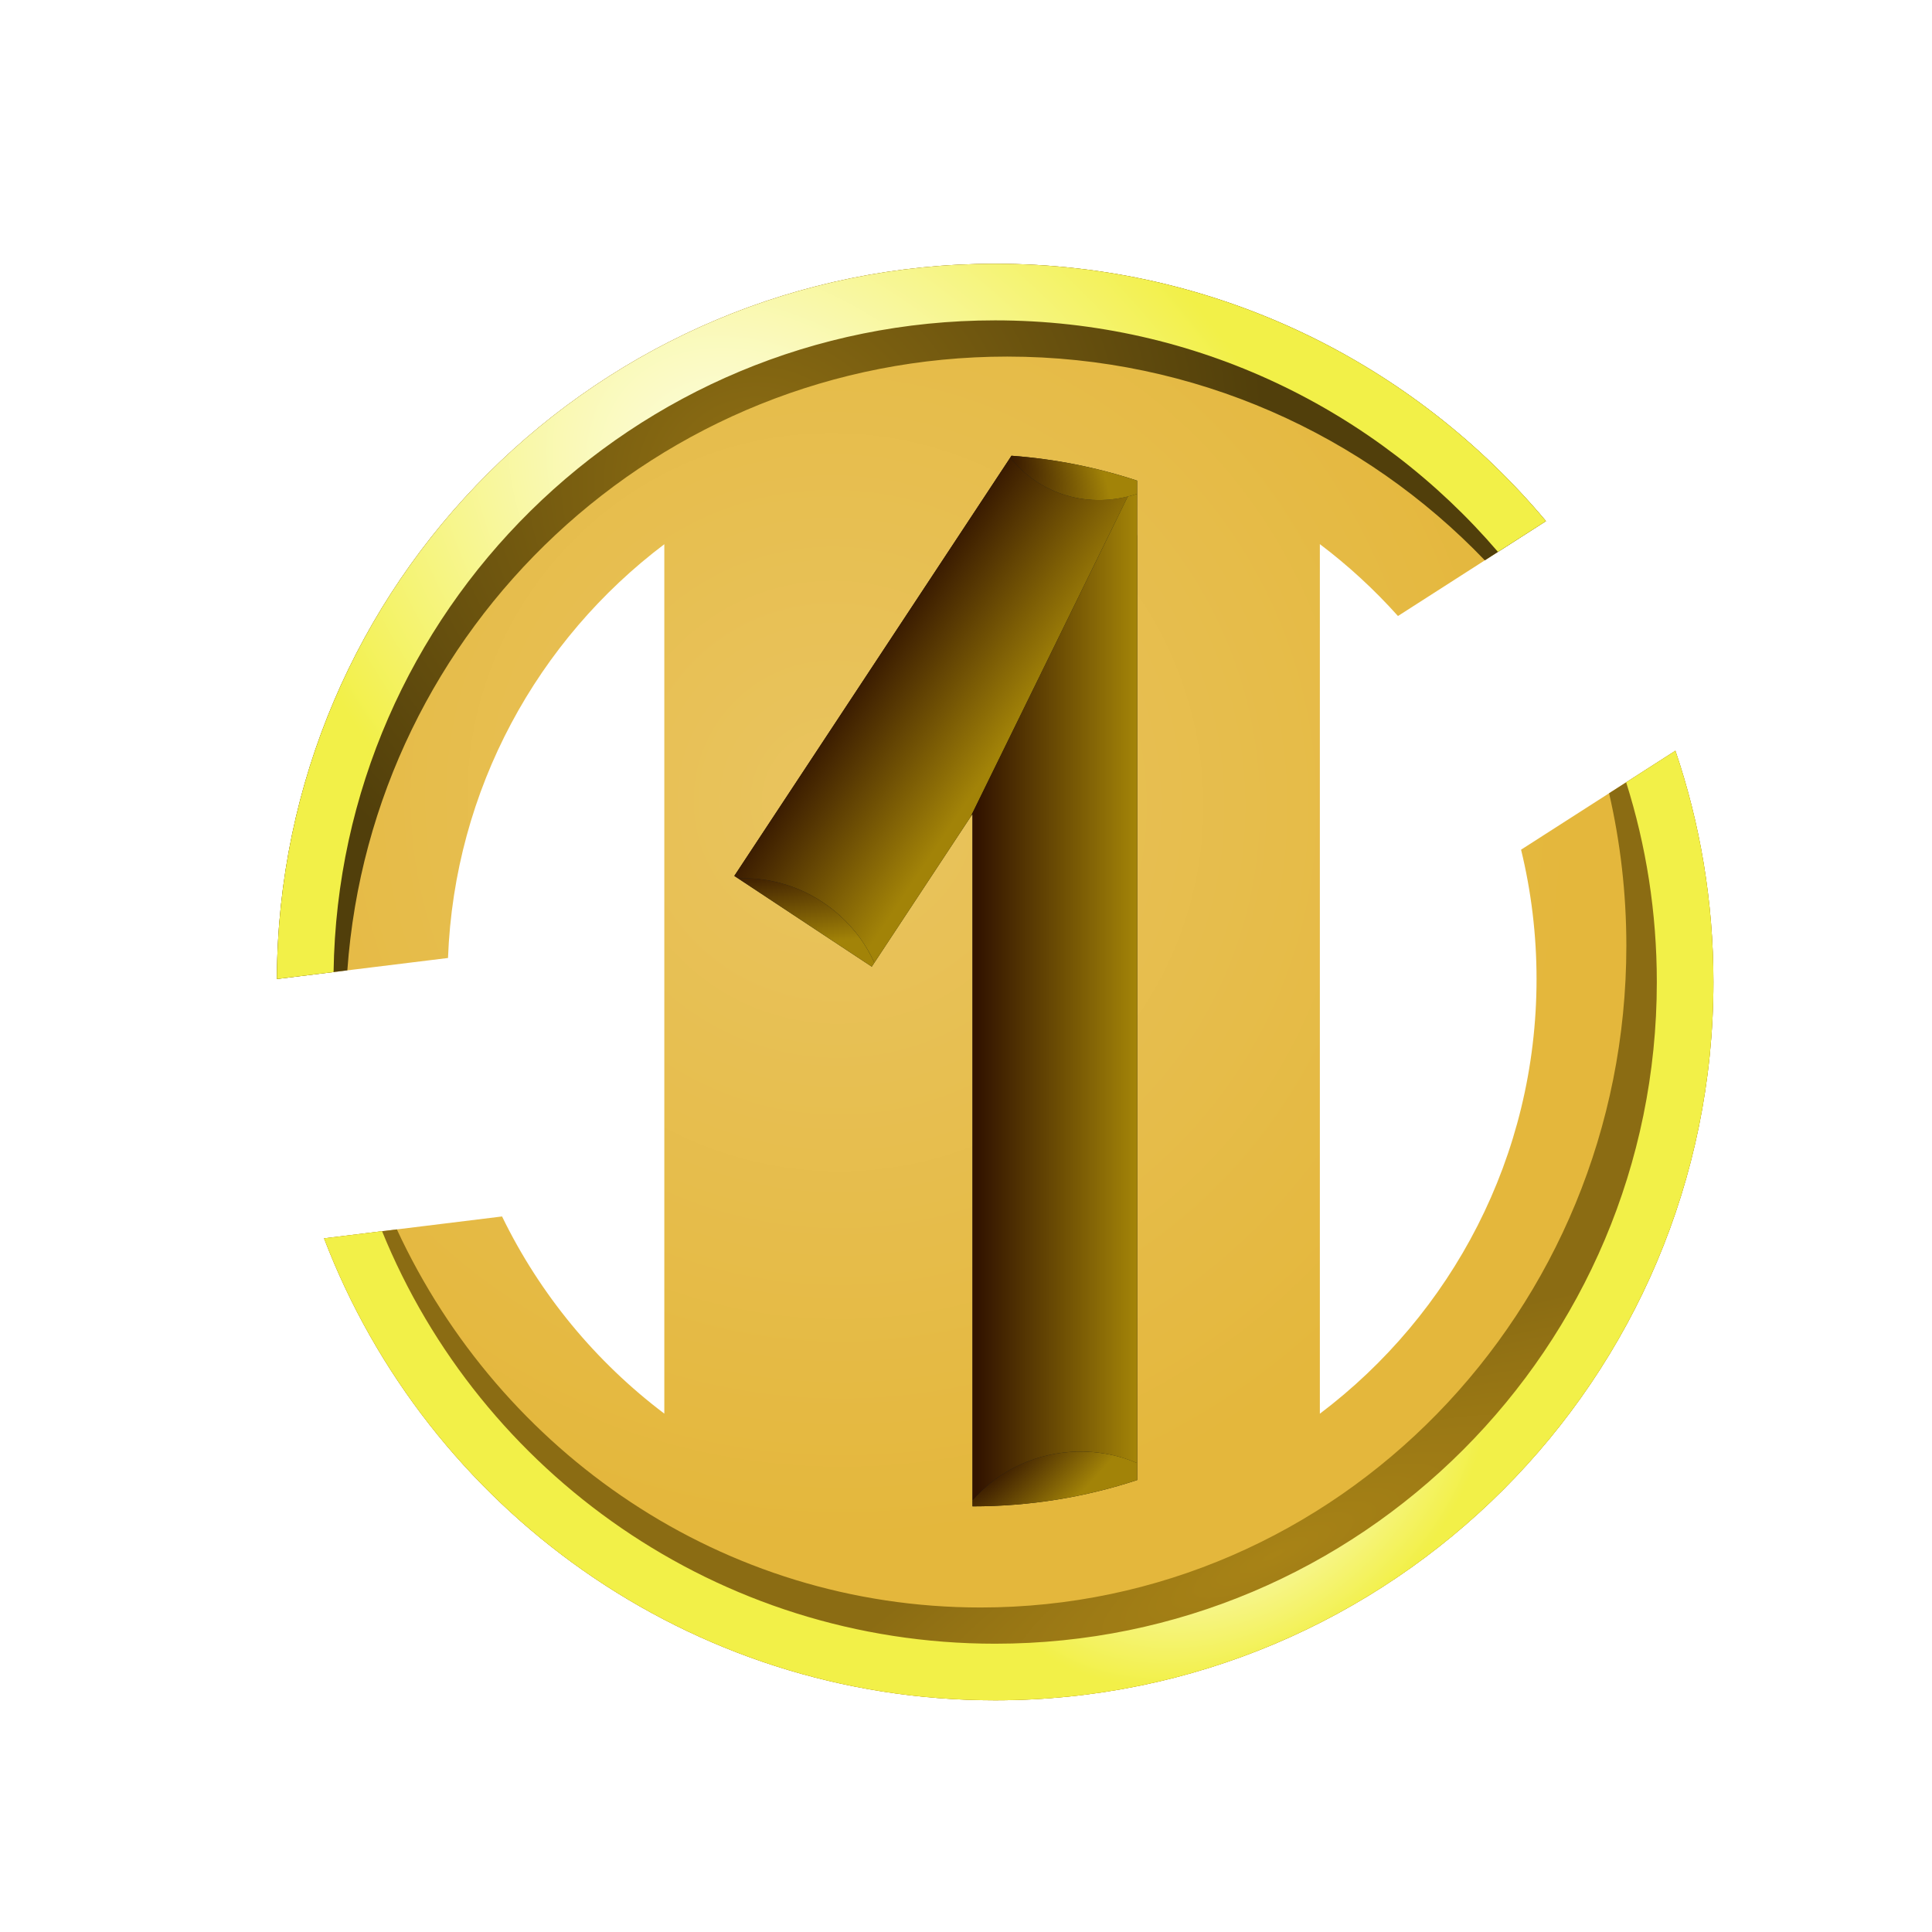
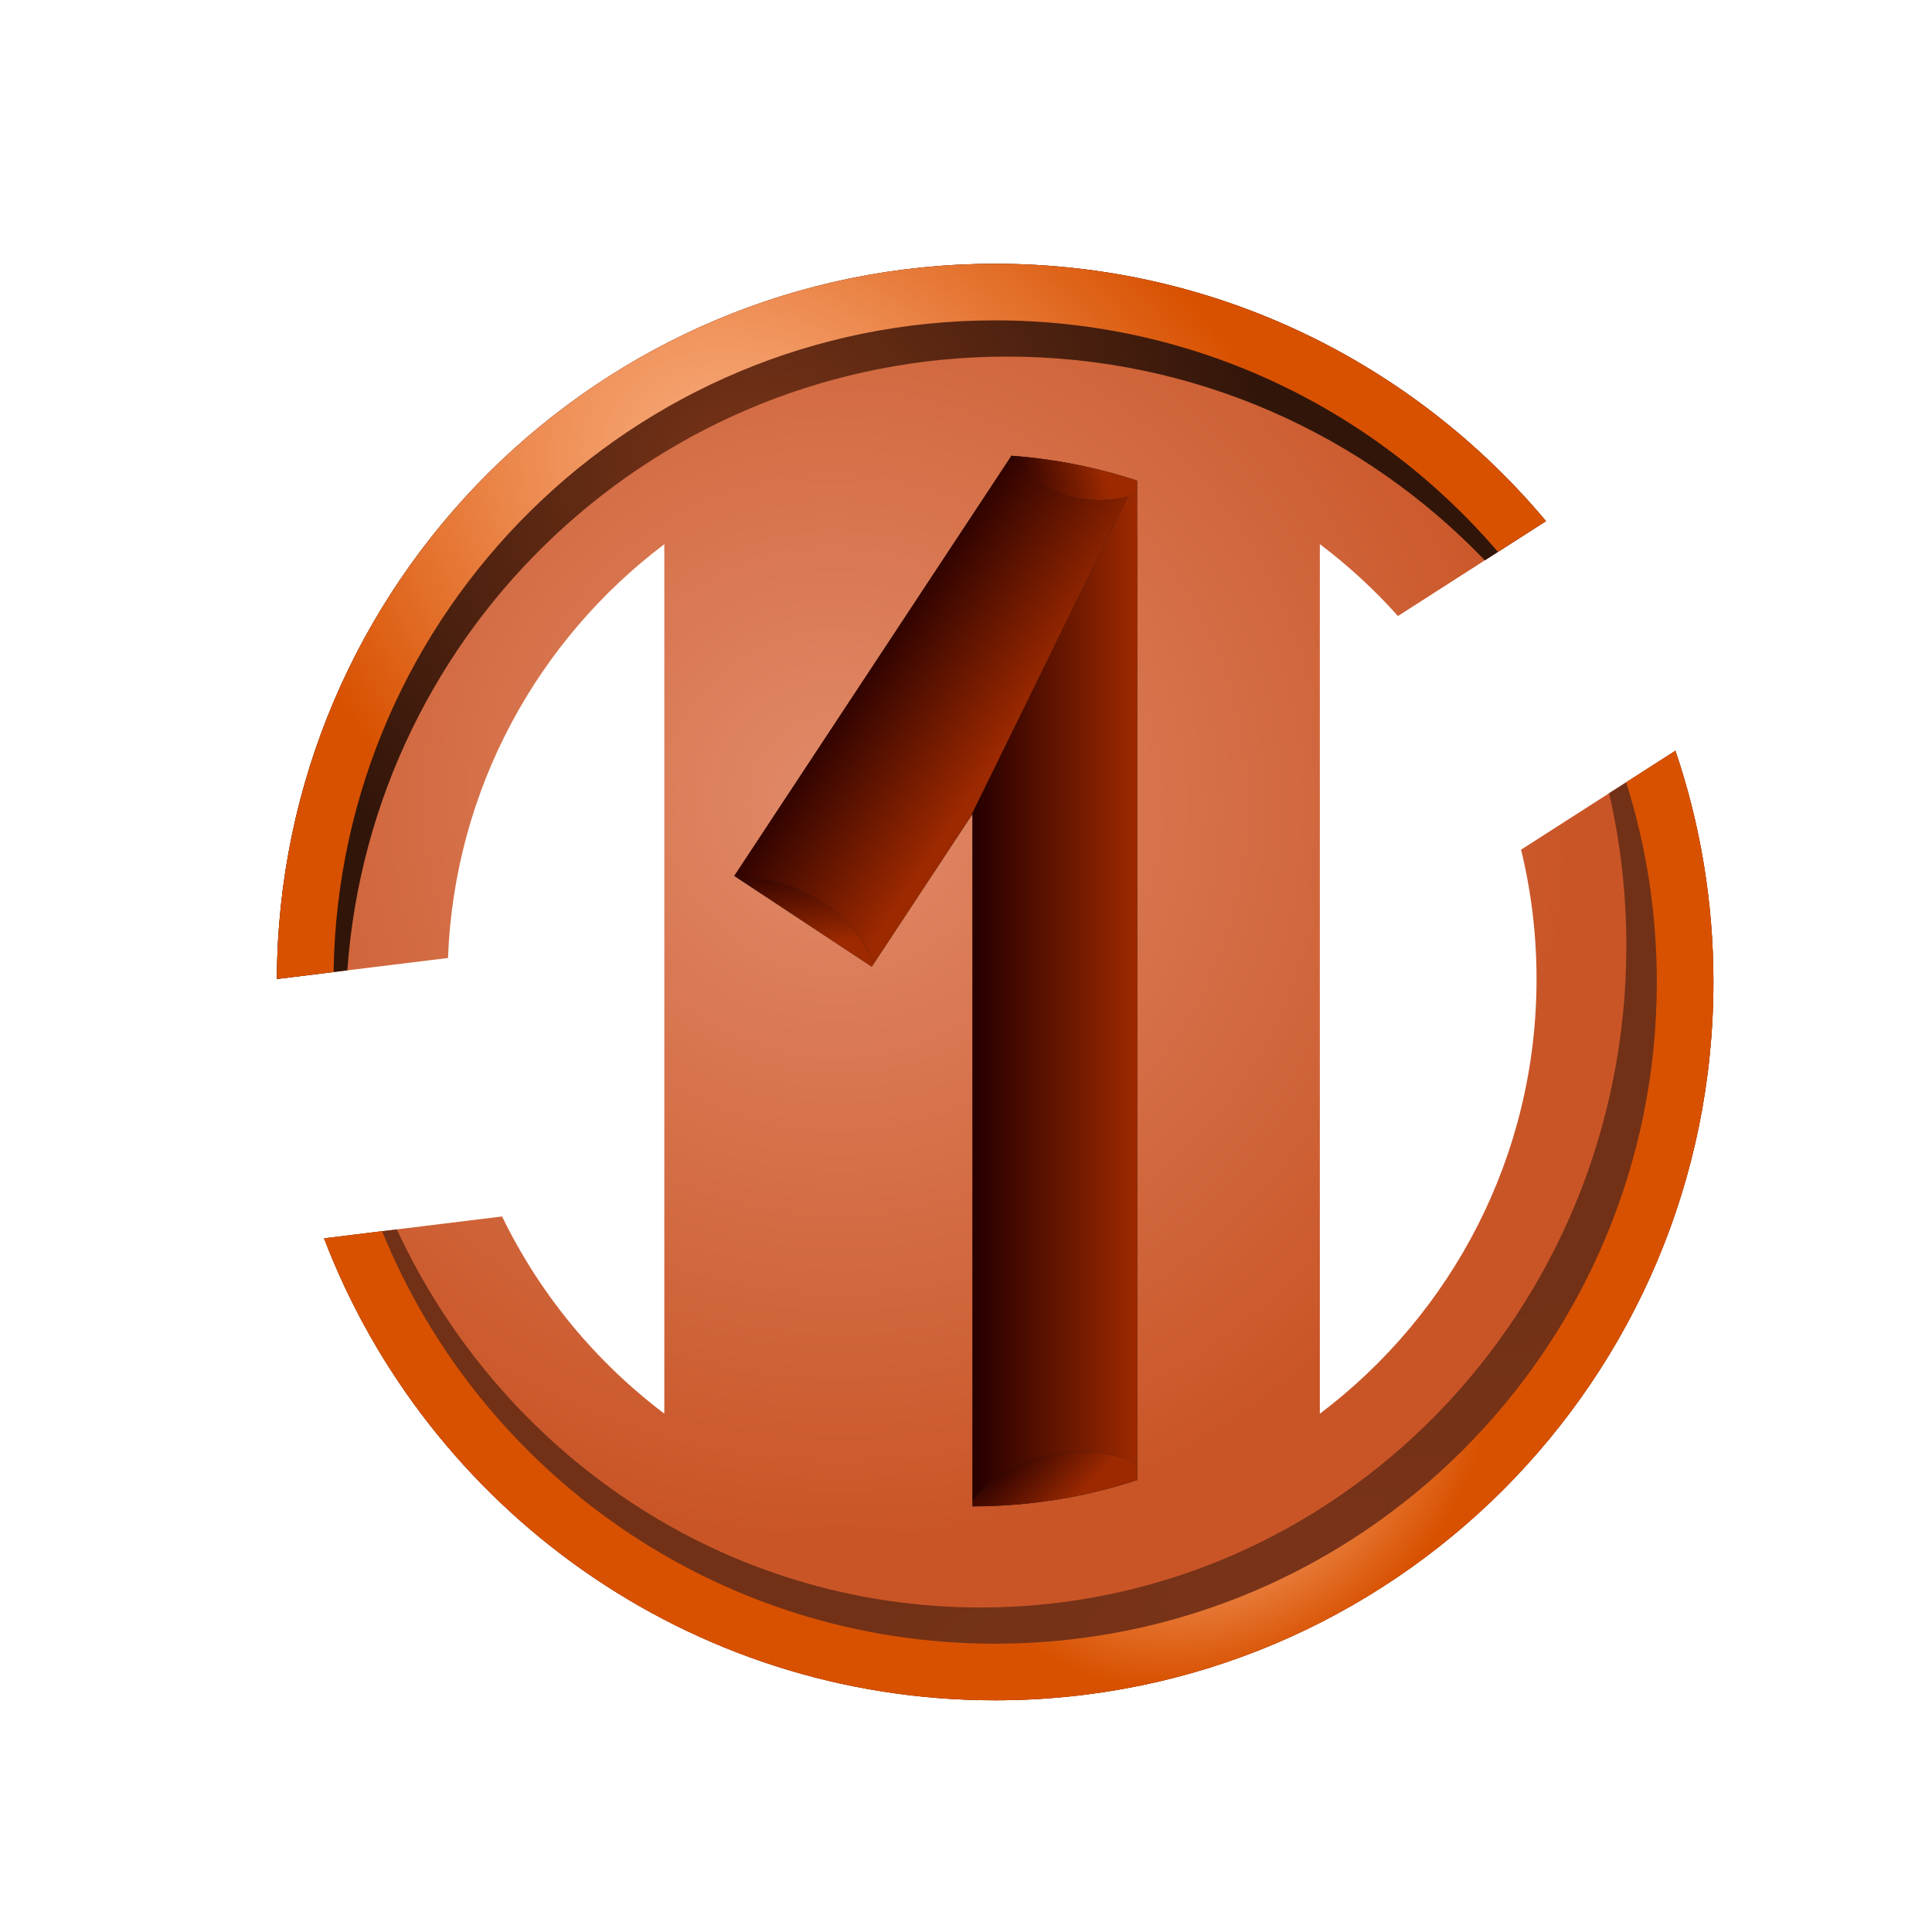
<svg xmlns="http://www.w3.org/2000/svg" xmlns:xlink="http://www.w3.org/1999/xlink" width="640" height="640" id="svg2" version="1.1">
  <defs id="defs4">
    <linearGradient id="linearGradient4088">
-       <stop id="stop4090" offset="0" style="stop-color:#a88316;stop-opacity:1;" />
-       <stop id="stop4092" offset="1" style="stop-color:#8b6c13;stop-opacity:1;" />
+       <stop id="stop4090" offset="0" style="stop-color:#793318;stop-opacity:1;" />
+       <stop id="stop4092" offset="1" style="stop-color:#723116;stop-opacity:1;" />
    </linearGradient>
    <linearGradient id="linearGradient4080">
      <stop style="stop-color:#fbe7b5;stop-opacity:1;" offset="0" id="stop4082" />
      <stop style="stop-color:#f6d272;stop-opacity:1;" offset="1" id="stop4084" />
    </linearGradient>
    <linearGradient id="linearGradient4072">
-       <stop style="stop-color:#8f6f13;stop-opacity:1;" offset="0" id="stop4074" />
-       <stop style="stop-color:#513f0b;stop-opacity:1;" offset="1" id="stop4076" />
+       <stop style="stop-color:#793418;stop-opacity:1;" offset="0" id="stop4074" />
+       <stop style="stop-color:#311509;stop-opacity:1;" offset="1" id="stop4076" />
    </linearGradient>
    <linearGradient id="linearGradient4056">
-       <stop style="stop-color:#ffffff;stop-opacity:1;" offset="0" id="stop4058" />
-       <stop style="stop-color:#f2f048;stop-opacity:1;" offset="1" id="stop4060" />
+       <stop style="stop-color:#ffbe97;stop-opacity:1;" offset="0" id="stop4058" />
+       <stop style="stop-color:#d85100;stop-opacity:1;" offset="1" id="stop4060" />
    </linearGradient>
    <linearGradient id="linearGradient4048">
-       <stop style="stop-color:#e9c45f;stop-opacity:1;" offset="0" id="stop4050" />
-       <stop style="stop-color:#e4b73c;stop-opacity:1;" offset="1" id="stop4052" />
+       <stop style="stop-color:#e18a69;stop-opacity:1;" offset="0" id="stop4050" />
+       <stop style="stop-color:#c95527;stop-opacity:1;" offset="1" id="stop4052" />
    </linearGradient>
    <linearGradient id="linearGradient4161">
      <stop id="stop4163" offset="0" style="stop-color:#321300;stop-opacity:1;" />
      <stop style="stop-color:#f3e000;stop-opacity:1;" offset="1" id="stop4167" />
    </linearGradient>
    <linearGradient id="linearGradient4115">
-       <stop style="stop-color:#321300;stop-opacity:1;" offset="0" id="stop4117" />
-       <stop id="stop4123" offset="1" style="stop-color:#a28308;stop-opacity:1;" />
+       <stop style="stop-color:#280000;stop-opacity:1;" offset="0" id="stop4117" />
+       <stop id="stop4123" offset="1" style="stop-color:#9c2900;stop-opacity:1;" />
    </linearGradient>
    <linearGradient xlink:href="#linearGradient4115" id="linearGradient4121" x1="280.25" y1="205.853" x2="326.308" y2="236.567" gradientUnits="userSpaceOnUse" spreadMethod="pad" gradientTransform="translate(8,8)" />
    <linearGradient xlink:href="#linearGradient4115" id="linearGradient4131" x1="315.705" y1="322.297" x2="368.004" y2="322.297" gradientUnits="userSpaceOnUse" gradientTransform="translate(8,8)" />
    <radialGradient xlink:href="#linearGradient4115" id="radialGradient4139" cx="325.965" cy="151.01" fx="325.965" fy="151.01" r="21.031" gradientTransform="matrix(1.376342,1.726853,-0.9601148,0.7652337,29.27484,-528.2279)" gradientUnits="userSpaceOnUse" />
    <radialGradient xlink:href="#linearGradient4115" id="radialGradient4147" cx="239.661" cy="273.971" fx="239.661" fy="273.971" r="22.562" gradientTransform="matrix(3.898856,-0.00622582,0.00183869,1.151455,-691.0483,-26.0672)" gradientUnits="userSpaceOnUse" />
    <radialGradient xlink:href="#linearGradient4115" id="radialGradient4159" cx="323.153" cy="473.431" fx="323.153" fy="473.431" r="27.281" gradientTransform="matrix(2.537962,-2.449429,0.6796993,0.7042667,-813.7167,945.0064)" gradientUnits="userSpaceOnUse" />
    <radialGradient xlink:href="#linearGradient4048" id="radialGradient4054" cx="293.078" cy="247.067" fx="293.078" fy="247.067" r="237.938" gradientUnits="userSpaceOnUse" gradientTransform="matrix(0.6195425,0.8249287,-0.8163446,0.6130957,296.8253,-127.4992)" />
    <radialGradient xlink:href="#linearGradient4056" id="radialGradient4062" cx="306.253" cy="168.753" fx="306.253" fy="168.753" r="210.203" gradientTransform="matrix(0.5000005,-0.5169976,0.7802772,0.7546243,-19.28126,212.8384)" gradientUnits="userSpaceOnUse" />
    <radialGradient xlink:href="#linearGradient4056" id="radialGradient4070" cx="293.225" cy="76.041" fx="293.225" fy="76.041" r="230.125" gradientTransform="matrix(-0.3284488,0.2281854,-0.1643463,-0.2365591,517.4253,433.989)" gradientUnits="userSpaceOnUse" />
    <radialGradient xlink:href="#linearGradient4072" id="radialGradient4078" cx="242.819" cy="119.679" fx="242.819" fy="119.679" r="210.203" gradientTransform="matrix(0.7561211,-0.3327911,0.2982663,0.6776785,28.84906,155.9078)" gradientUnits="userSpaceOnUse" />
    <radialGradient xlink:href="#linearGradient4088" id="radialGradient4086" cx="584.79" cy="399.521" fx="584.79" fy="399.521" r="230.125" gradientTransform="matrix(-0.09158057,-0.1942066,0.7486554,-0.3530379,176.3081,769.7921)" gradientUnits="userSpaceOnUse" />
  </defs>
  <g id="layer1" transform="translate(0,-412.3622)" style="display:inline">
    <path style="fill:url(#radialGradient4054);fill-opacity:1;stroke:none" d="m 329.656,87.375 c -131.077,0 -237.399,105.987 -237.938,236.938 l 56.688,-6.969 c 2.125,-55.991 29.783,-105.444 71.656,-137.062 l 0,288 c -22.694,-17.141 -41.21,-39.495 -53.75,-65.312 l -58.969,7.25 C 141.537,499.695 228.162,563.25 329.656,563.25 c 131.41,0 237.938,-106.527 237.938,-237.938 0,-26.807 -4.421,-52.582 -12.594,-76.625 l -51.125,32.781 c 3.346,13.737 5.125,28.077 5.125,42.844 0,58.845 -28.181,111.08 -71.781,144 l 0,-288.062 c 9.375,7.08 18.055,15.073 25.875,23.812 L 512.125,172.625 C 468.478,120.519 402.946,87.375 329.656,87.375 z" transform="translate(0,412.3622)" id="path2987" />
  </g>
  <g id="layer4" style="display:none">
    <path style="fill:none;stroke:#000000;stroke-width:2;stroke-miterlimit:4;stroke-opacity:1;stroke-dasharray:none" d="m 330.142,115.483 c -30.362,0 -59.289,5.633 -85.7,15.831 l 0,386.872 c 26.407,10.199 55.339,15.831 85.7,15.831 30.363,0 59.318,-5.632 85.73,-15.831 l 0,-386.872 c -26.409,-10.201 -55.366,-15.831 -85.73,-15.831 z" id="path2987-2" />
    <path style="fill:#1a1a1a;fill-opacity:1;stroke:none" d="m 330.156,177.281 0,321.719 c 19.061,0 37.396,-3.063 54.562,-8.719 l 0,-313 -54.562,0 z" id="rect3809" />
    <path style="fill:#1a1a1a;fill-opacity:1;stroke:none" d="m 343.062,150.969 -91.812,139.188 45.531,30.062 87.906,-133.25 0,-27.75 c -13.248,-4.363 -27.186,-7.193 -41.625,-8.25 z" id="rect3809-9" />
    <path style="fill:#e4b73c;fill-opacity:1;stroke:none;display:inline" d="m 329.652,87.359 c -131.077,0 -237.399,105.987 -237.938,236.938 l 56.688,-6.969 c 2.324,-61.232 35.189,-114.651 83.781,-145.469 l 0,304.844 c -28.246,-17.914 -51.169,-43.472 -65.875,-73.75 l -58.969,7.25 c 34.193,89.476 120.818,153.031 222.312,153.031 131.41,0 237.938,-106.527 237.938,-237.938 0,-26.807 -4.421,-52.582 -12.594,-76.625 l -51.125,32.781 c 3.346,13.737 5.125,28.077 5.125,42.844 0,64.127 -33.454,120.426 -83.875,152.406 l 0,-304.844 c 14.1,8.943 26.883,19.798 37.969,32.188 l 49.031,-31.438 c -43.647,-52.106 -109.179,-85.25 -182.469,-85.25 z" id="path2987-7" />
  </g>
  <g id="layer2">
    <path style="fill:url(#radialGradient4078);fill-opacity:1;stroke:none" d="m 329.656,87.375 c -131.077,0 -237.399,105.987 -237.938,236.938 l 23.344,-2.875 C 123.202,207.794 217.937,118.125 333.656,118.125 c 62.186,0 118.323,25.905 158.219,67.5 l 20.25,-13 C 468.478,120.519 402.946,87.375 329.656,87.375 z" id="path3907" />
    <path style="fill:url(#radialGradient4086);fill-opacity:1;stroke:none" d="m 555,248.688 -21.969,14.094 c 3.736,16.223 5.719,33.139 5.719,50.531 0,121.063 -95.771,219.188 -213.938,219.188 -85.352,0 -159.007,-51.191 -193.344,-125.25 l -24.125,2.969 C 141.537,499.695 228.162,563.25 329.656,563.25 c 131.41,0 237.938,-106.527 237.938,-237.938 0,-26.807 -4.421,-52.582 -12.594,-76.625 z" id="path3014-8-1" />
  </g>
  <g id="layer5">
    <path style="fill:url(#radialGradient4070);fill-opacity:1;stroke:none" d="m 555,248.688 -16.312,10.469 c 6.6,20.874 10.156,43.1 10.156,66.156 0,121.063 -98.125,219.188 -219.188,219.188 -91.86,0 -170.489,-56.508 -203.094,-136.656 l -19.219,2.375 C 141.537,499.695 228.162,563.25 329.656,563.25 c 131.41,0 237.938,-106.527 237.938,-237.938 0,-26.807 -4.421,-52.582 -12.594,-76.625 z" id="path3014" />
    <path style="fill:url(#radialGradient4062);fill-opacity:1;stroke:none" d="m 329.656,87.375 c -131.077,0 -237.399,105.987 -237.938,236.938 L 110.5,322 c 1.773,-119.533 99.201,-215.875 219.156,-215.875 66.653,0 126.359,29.744 166.562,76.688 L 512.125,172.625 C 468.478,120.519 402.946,87.375 329.656,87.375 z" id="path3903-5" />
  </g>
  <g id="layer3" style="display:inline">
    <path style="fill:#1a1a1a;fill-opacity:1;stroke:none" d="m 335.062,150.969 -91.812,139.188 45.531,30.062 33.375,-50.594 0,229.375 c 19.061,0 37.396,-3.063 54.562,-8.719 l 0,-313 -0.031,0 0,-18.062 c -13.248,-4.363 -27.186,-7.193 -41.625,-8.25 z" id="rect3809-5" />
    <path style="fill:url(#linearGradient4121);fill-opacity:1;stroke:none" d="m 334.625,151.656 -91.375,138.5 1.281,0.844 c 0.239,-0.011 0.479,-0.024 0.719,-0.031 11.515,-0.337 23.384,3.712 32.844,12.219 5.046,4.538 8.918,9.922 11.562,15.719 l 31.906,-48.375 0,-0.031 52.031,-106.031 c -6.778,1.621 -13.727,1.6 -20.406,-0.375 -7.437,-2.199 -13.708,-6.564 -18.562,-12.438 z" id="rect3809-5-1" />
    <path style="fill:url(#radialGradient4159);fill-opacity:1;stroke:none" d="m 358.781,480.844 c -1.419,-0.024 -2.84,0.021 -4.281,0.125 -13.122,0.942 -24.574,7.051 -32.344,16.062 l 0,1.969 c 19.061,0 37.396,-3.063 54.562,-8.719 l 0,-5.625 c -5.526,-2.366 -11.61,-3.708 -17.938,-3.812 z" id="path3966" />
    <path style="fill:url(#linearGradient4131);fill-opacity:1;stroke:none" d="m 376.688,163.594 c -1.03,0.327 -2.056,0.626 -3.094,0.875 l -52.031,106.062 0.594,-0.906 0,227.375 c 7.768,-9.003 19.23,-15.09 32.344,-16.031 7.872,-0.565 15.45,0.818 22.219,3.719 l 0,-307.406 -0.031,0 0,-13.688 z" id="rect3968" />
    <path style="fill:url(#radialGradient4147);fill-opacity:1;stroke:none" d="m 245.25,290.969 c -0.24,0.007 -0.479,0.02 -0.719,0.031 l 44.25,29.219 0.875,-1.312 c -2.645,-5.796 -6.516,-11.181 -11.562,-15.719 -9.46,-8.507 -21.329,-12.555 -32.844,-12.219 z" id="path3966-1" />
    <path style="fill:url(#radialGradient4139);fill-opacity:1;stroke:none" d="m 335.062,150.969 -0.438,0.688 c 4.854,5.874 11.126,10.238 18.562,12.438 7.703,2.278 15.751,1.979 23.5,-0.469 l 0,-4.406 c -13.248,-4.363 -27.186,-7.193 -41.625,-8.25 z" id="path3966-5" />
  </g>
</svg>
